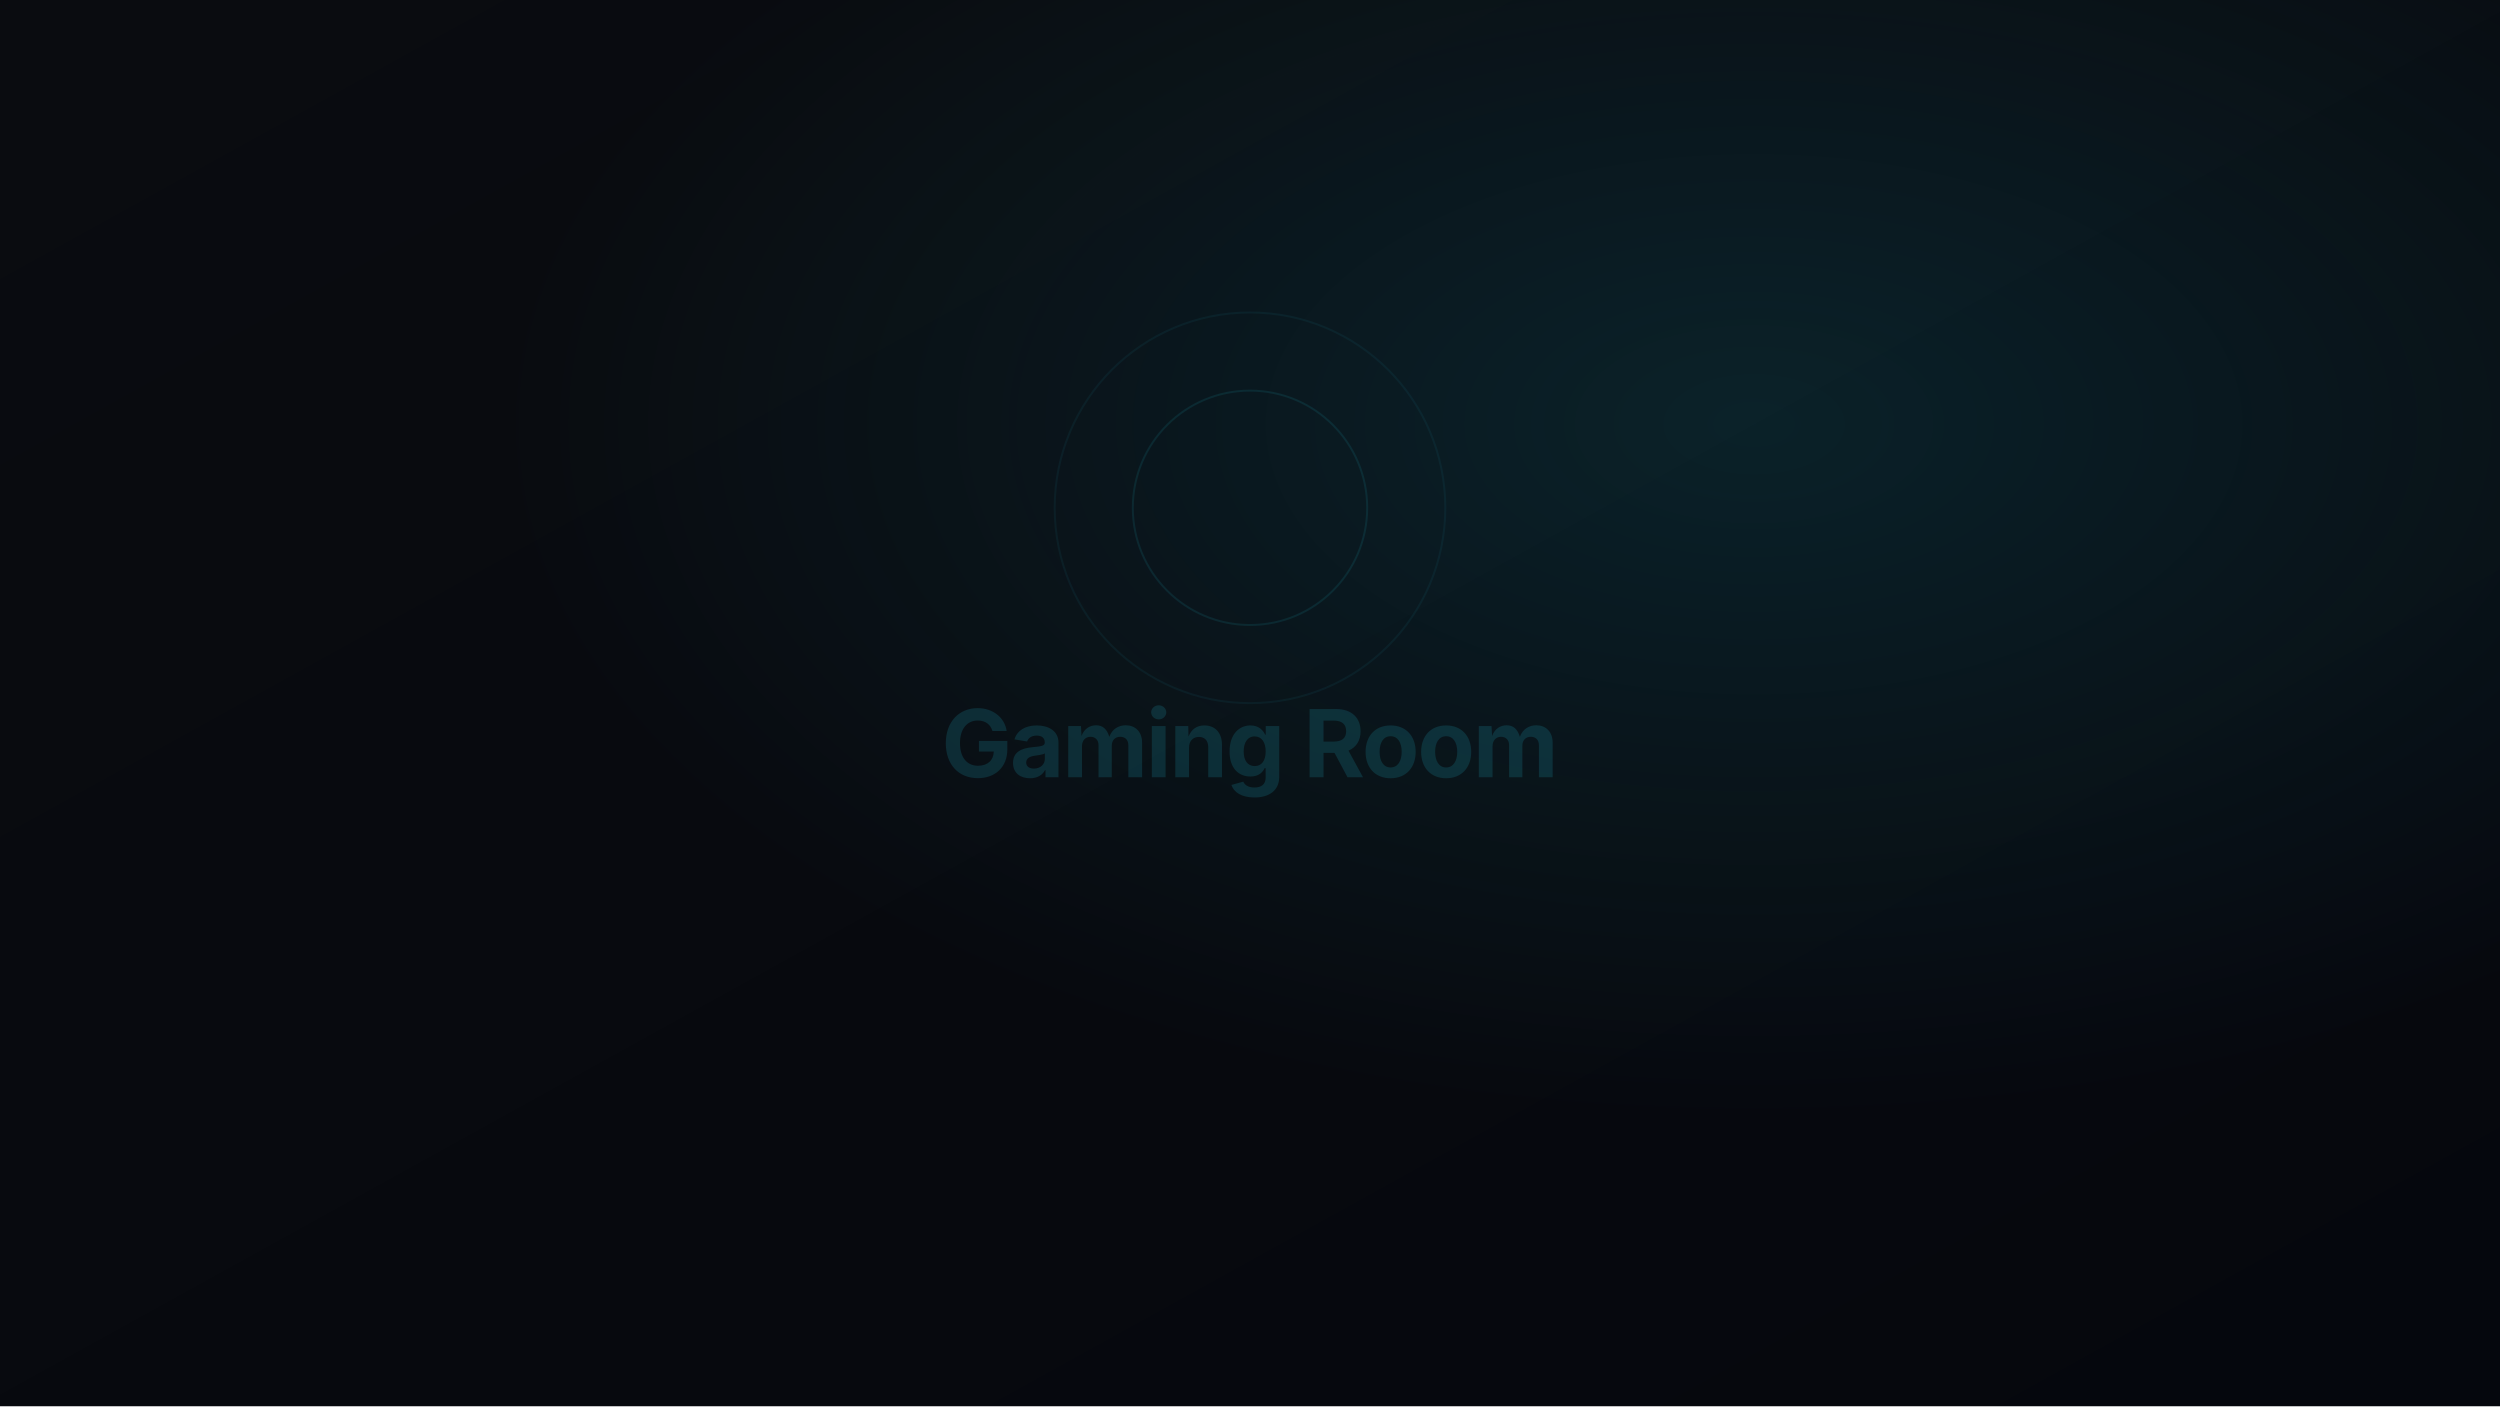
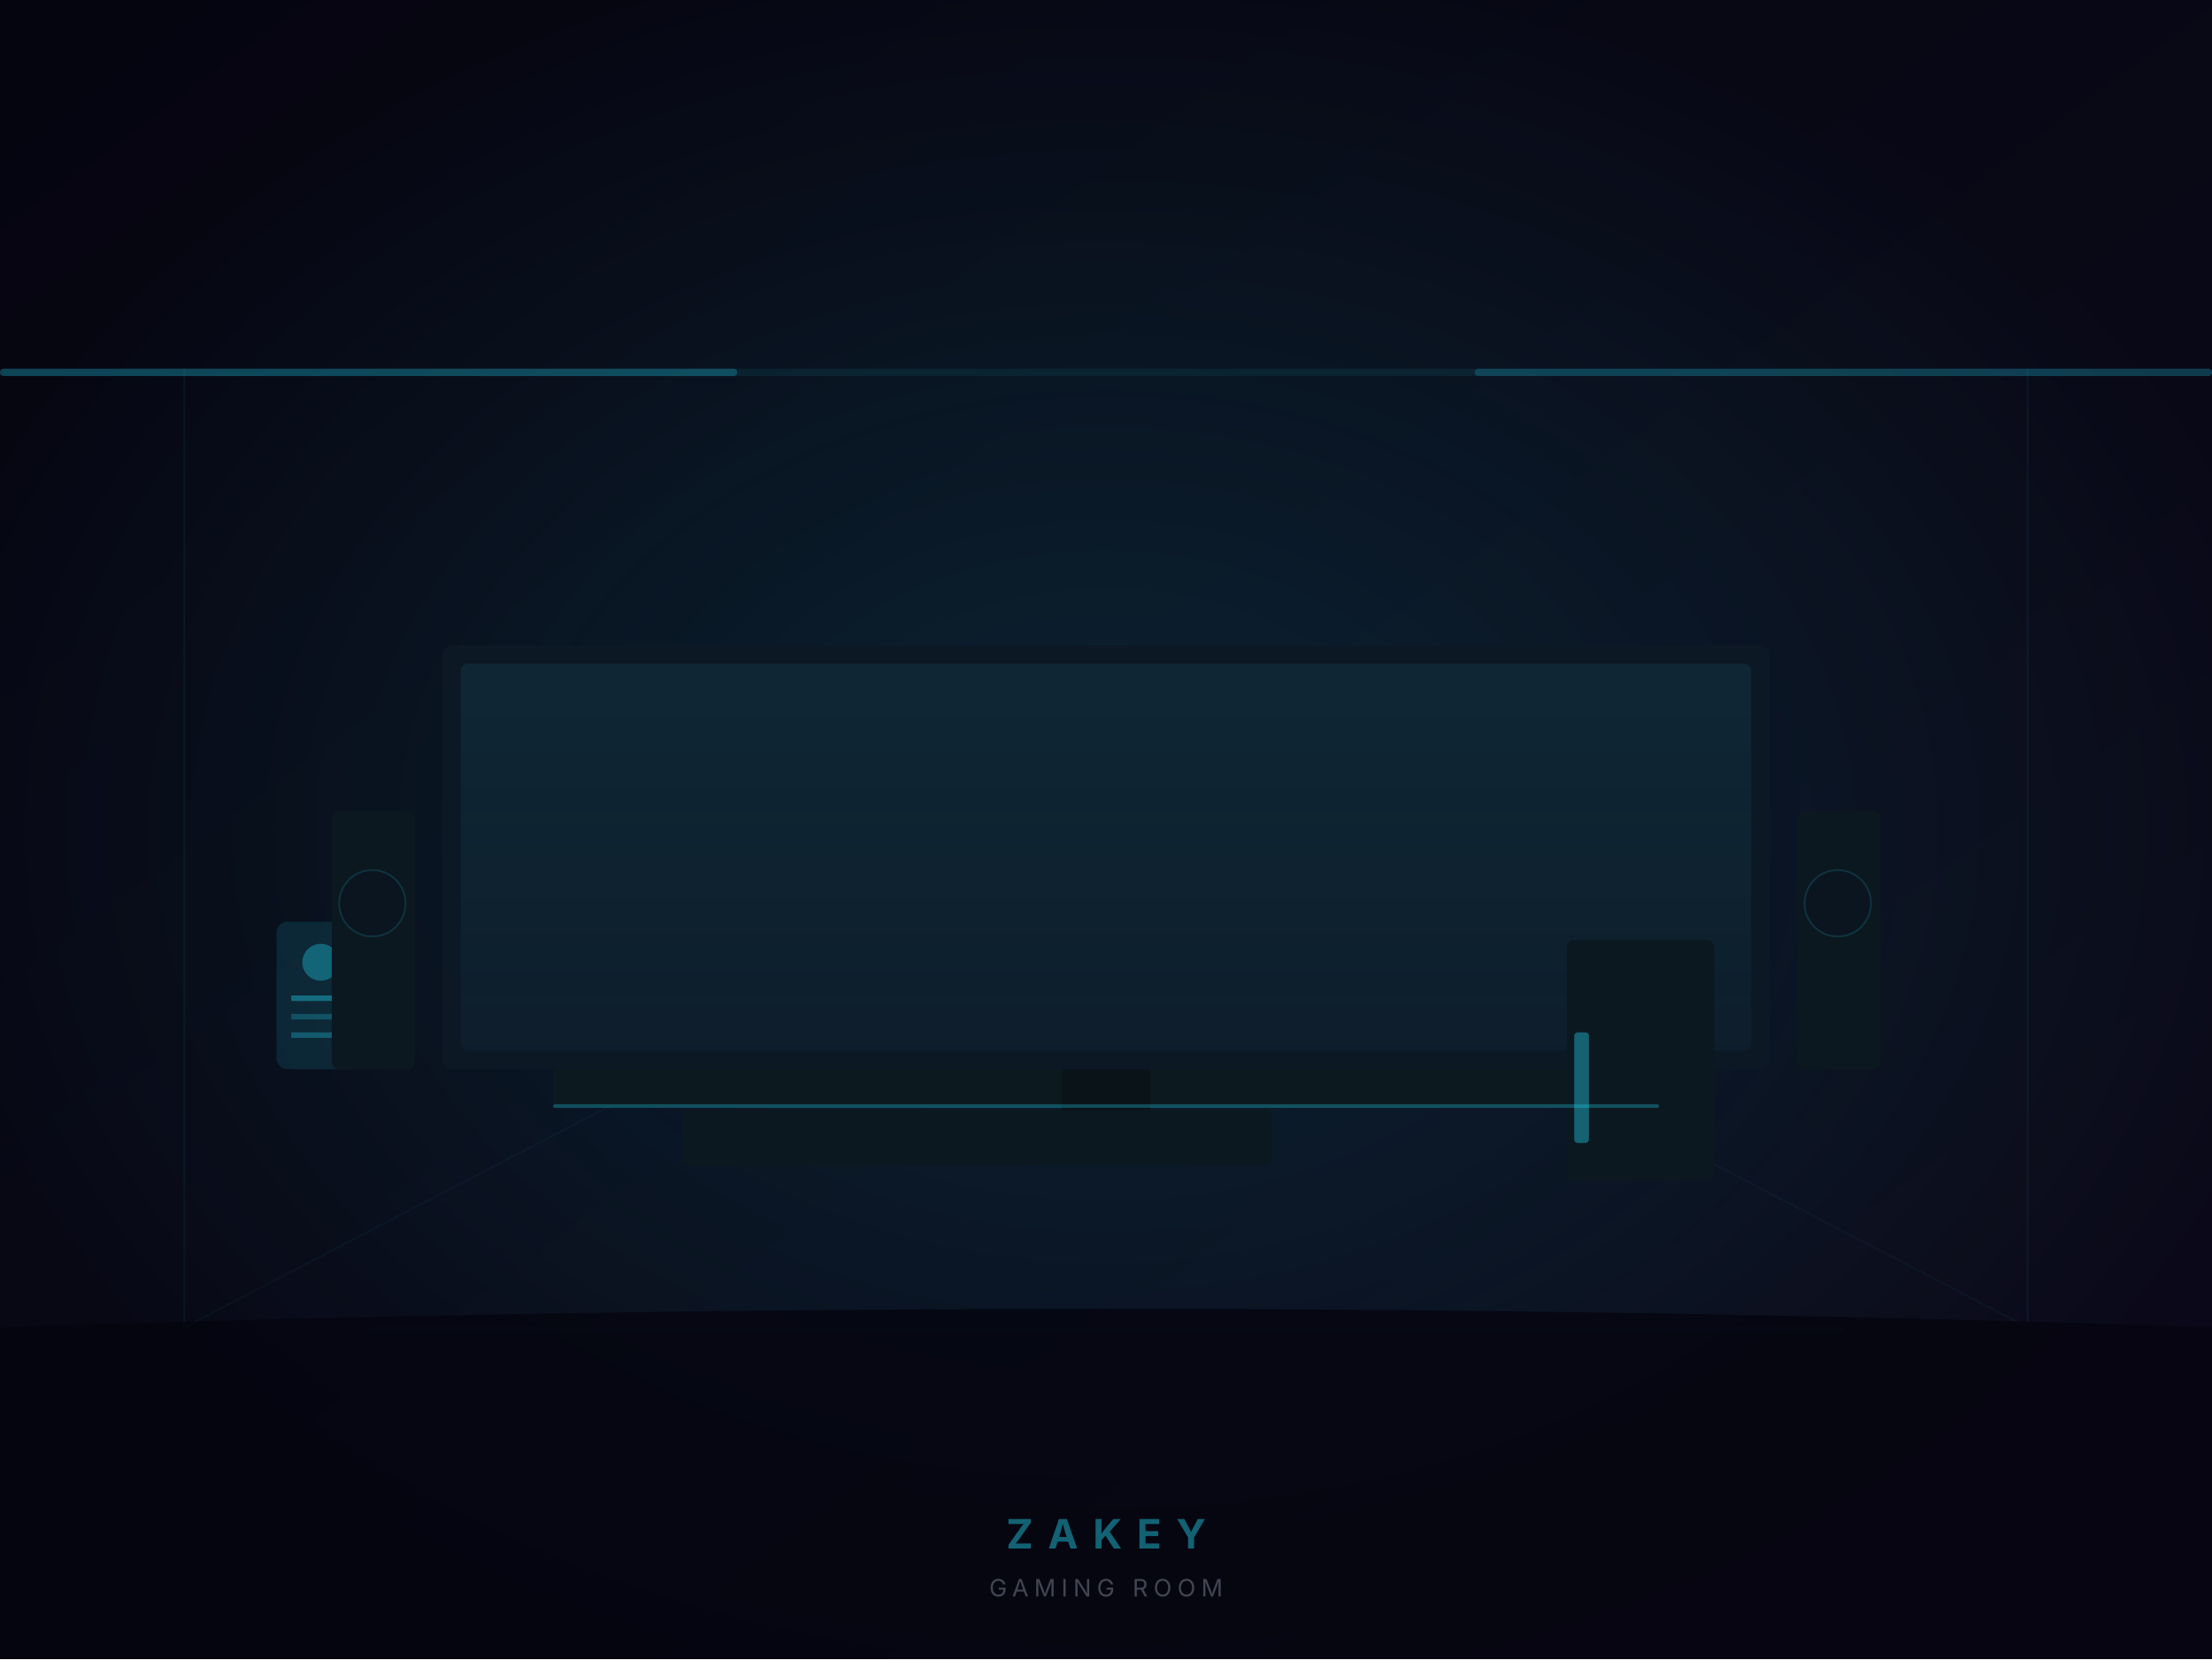
- <svg xmlns="http://www.w3.org/2000/svg" viewBox="0 0 1280 720" width="1280" height="720">
+ <svg xmlns="http://www.w3.org/2000/svg" viewBox="0 0 1200 900">
  <defs>
-     <linearGradient id="g" x1="0%" y1="0%" x2="100%" y2="100%">
-       <stop offset="0%" stop-color="#0a0c10" />
-       <stop offset="100%" stop-color="#05070d" />
+     <linearGradient id="bg" x1="0%" y1="0%" x2="100%" y2="100%">
+       <stop offset="0%" stop-color="#050510" />
+       <stop offset="100%" stop-color="#0c0a1a" />
    </linearGradient>
-     <radialGradient id="r" cx="70%" cy="30%" r="50%">
-       <stop offset="0%" stop-color="#22d3ee" stop-opacity="0.12" />
+     <radialGradient id="glow" cx="50%" cy="50%" r="55%">
+       <stop offset="0%" stop-color="#22d3ee" stop-opacity="0.14" />
      <stop offset="100%" stop-color="#22d3ee" stop-opacity="0" />
    </radialGradient>
+     <linearGradient id="screen" x1="0%" y1="0%" x2="0%" y2="100%">
+       <stop offset="0%" stop-color="#22d3ee" stop-opacity="0.08" />
+       <stop offset="100%" stop-color="#22d3ee" stop-opacity="0.03" />
+     </linearGradient>
  </defs>
-   <rect width="1280" height="720" fill="url(#g)" />
-   <rect width="1280" height="720" fill="url(#r)" />
-   <text x="640" y="380" font-family="Manrope,Inter,system-ui,sans-serif" font-size="48" font-weight="700" fill="#22d3ee" fill-opacity="0.15" text-anchor="middle" dominant-baseline="middle" letter-spacing="-1">Gaming Room</text>
-   <circle cx="640" cy="260" r="60" fill="none" stroke="#22d3ee" stroke-opacity="0.1" stroke-width="1" />
-   <circle cx="640" cy="260" r="100" fill="none" stroke="#22d3ee" stroke-opacity="0.06" stroke-width="1" />
+   <rect width="1200" height="900" fill="url(#bg)" />
+   <rect width="1200" height="900" fill="url(#glow)" />
+   <line x1="100" y1="720" x2="600" y2="460" stroke="#22d3ee" stroke-opacity="0.04" stroke-width="1" />
+   <line x1="1100" y1="720" x2="600" y2="460" stroke="#22d3ee" stroke-opacity="0.04" stroke-width="1" />
+   <rect x="300" y="580" width="600" height="20" fill="#0c1a20" rx="2" />
+   <rect x="240" y="350" width="720" height="230" fill="#0d1825" rx="6" />
+   <rect x="250" y="360" width="700" height="210" fill="url(#screen)" rx="4" />
+   <rect x="576" y="580" width="48" height="30" fill="#091318" rx="2" />
+   <rect x="545" y="610" width="110" height="8" fill="#091318" rx="2" />
+   <rect x="850" y="510" width="80" height="130" fill="#0c1820" rx="4" />
+   <rect x="854" y="560" width="8" height="60" fill="#22d3ee" fill-opacity="0.40" rx="2" />
+   <rect x="370" y="602" width="320" height="30" fill="#0c1820" rx="3" />
+   <rect x="0" y="200" width="1200" height="4" fill="#22d3ee" fill-opacity="0.08" rx="2" />
+   <rect x="0" y="200" width="400" height="4" fill="#22d3ee" fill-opacity="0.25" rx="2" />
+   <rect x="800" y="200" width="400" height="4" fill="#22d3ee" fill-opacity="0.20" rx="2" />
+   <rect x="300" y="599" width="600" height="2" fill="#22d3ee" fill-opacity="0.30" rx="1" />
+   <rect x="200" y="720" width="800" height="3" fill="#22d3ee" fill-opacity="0.10" rx="1" />
+   <rect x="150" y="500" width="48" height="80" fill="#22d3ee" fill-opacity="0.12" rx="6" />
+   <circle cx="174" cy="522" r="10" fill="#22d3ee" fill-opacity="0.35" />
+   <rect x="158" y="540" width="32" height="3" fill="#22d3ee" fill-opacity="0.40" />
+   <rect x="158" y="550" width="24" height="3" fill="#22d3ee" fill-opacity="0.25" />
+   <rect x="158" y="560" width="28" height="3" fill="#22d3ee" fill-opacity="0.30" />
+   <rect x="180" y="440" width="45" height="140" fill="#0c1820" rx="4" />
+   <circle cx="202" cy="490" r="18" fill="#0a1520" stroke="#22d3ee" stroke-opacity="0.15" stroke-width="1" />
+   <rect x="975" y="440" width="45" height="140" fill="#0c1820" rx="4" />
+   <circle cx="997" cy="490" r="18" fill="#0a1520" stroke="#22d3ee" stroke-opacity="0.15" stroke-width="1" />
+   <line x1="100" y1="200" x2="100" y2="720" stroke="#22d3ee" stroke-opacity="0.06" stroke-width="1" />
+   <line x1="1100" y1="200" x2="1100" y2="720" stroke="#22d3ee" stroke-opacity="0.06" stroke-width="1" />
+   <path d="M0 720 Q600 700 1200 720 L1200 900 L0 900Z" fill="#050510" fill-opacity="0.85" />
+   <text x="600" y="840" font-family="Manrope,Inter,system-ui,sans-serif" font-size="22" font-weight="700" fill="#22d3ee" fill-opacity="0.45" text-anchor="middle" letter-spacing="8">ZAKEY</text>
+   <text x="600" y="866" font-family="Manrope,Inter,system-ui,sans-serif" font-size="13" font-weight="400" fill="#9aa3b2" fill-opacity="0.40" text-anchor="middle" letter-spacing="3">GAMING ROOM</text>
</svg>
